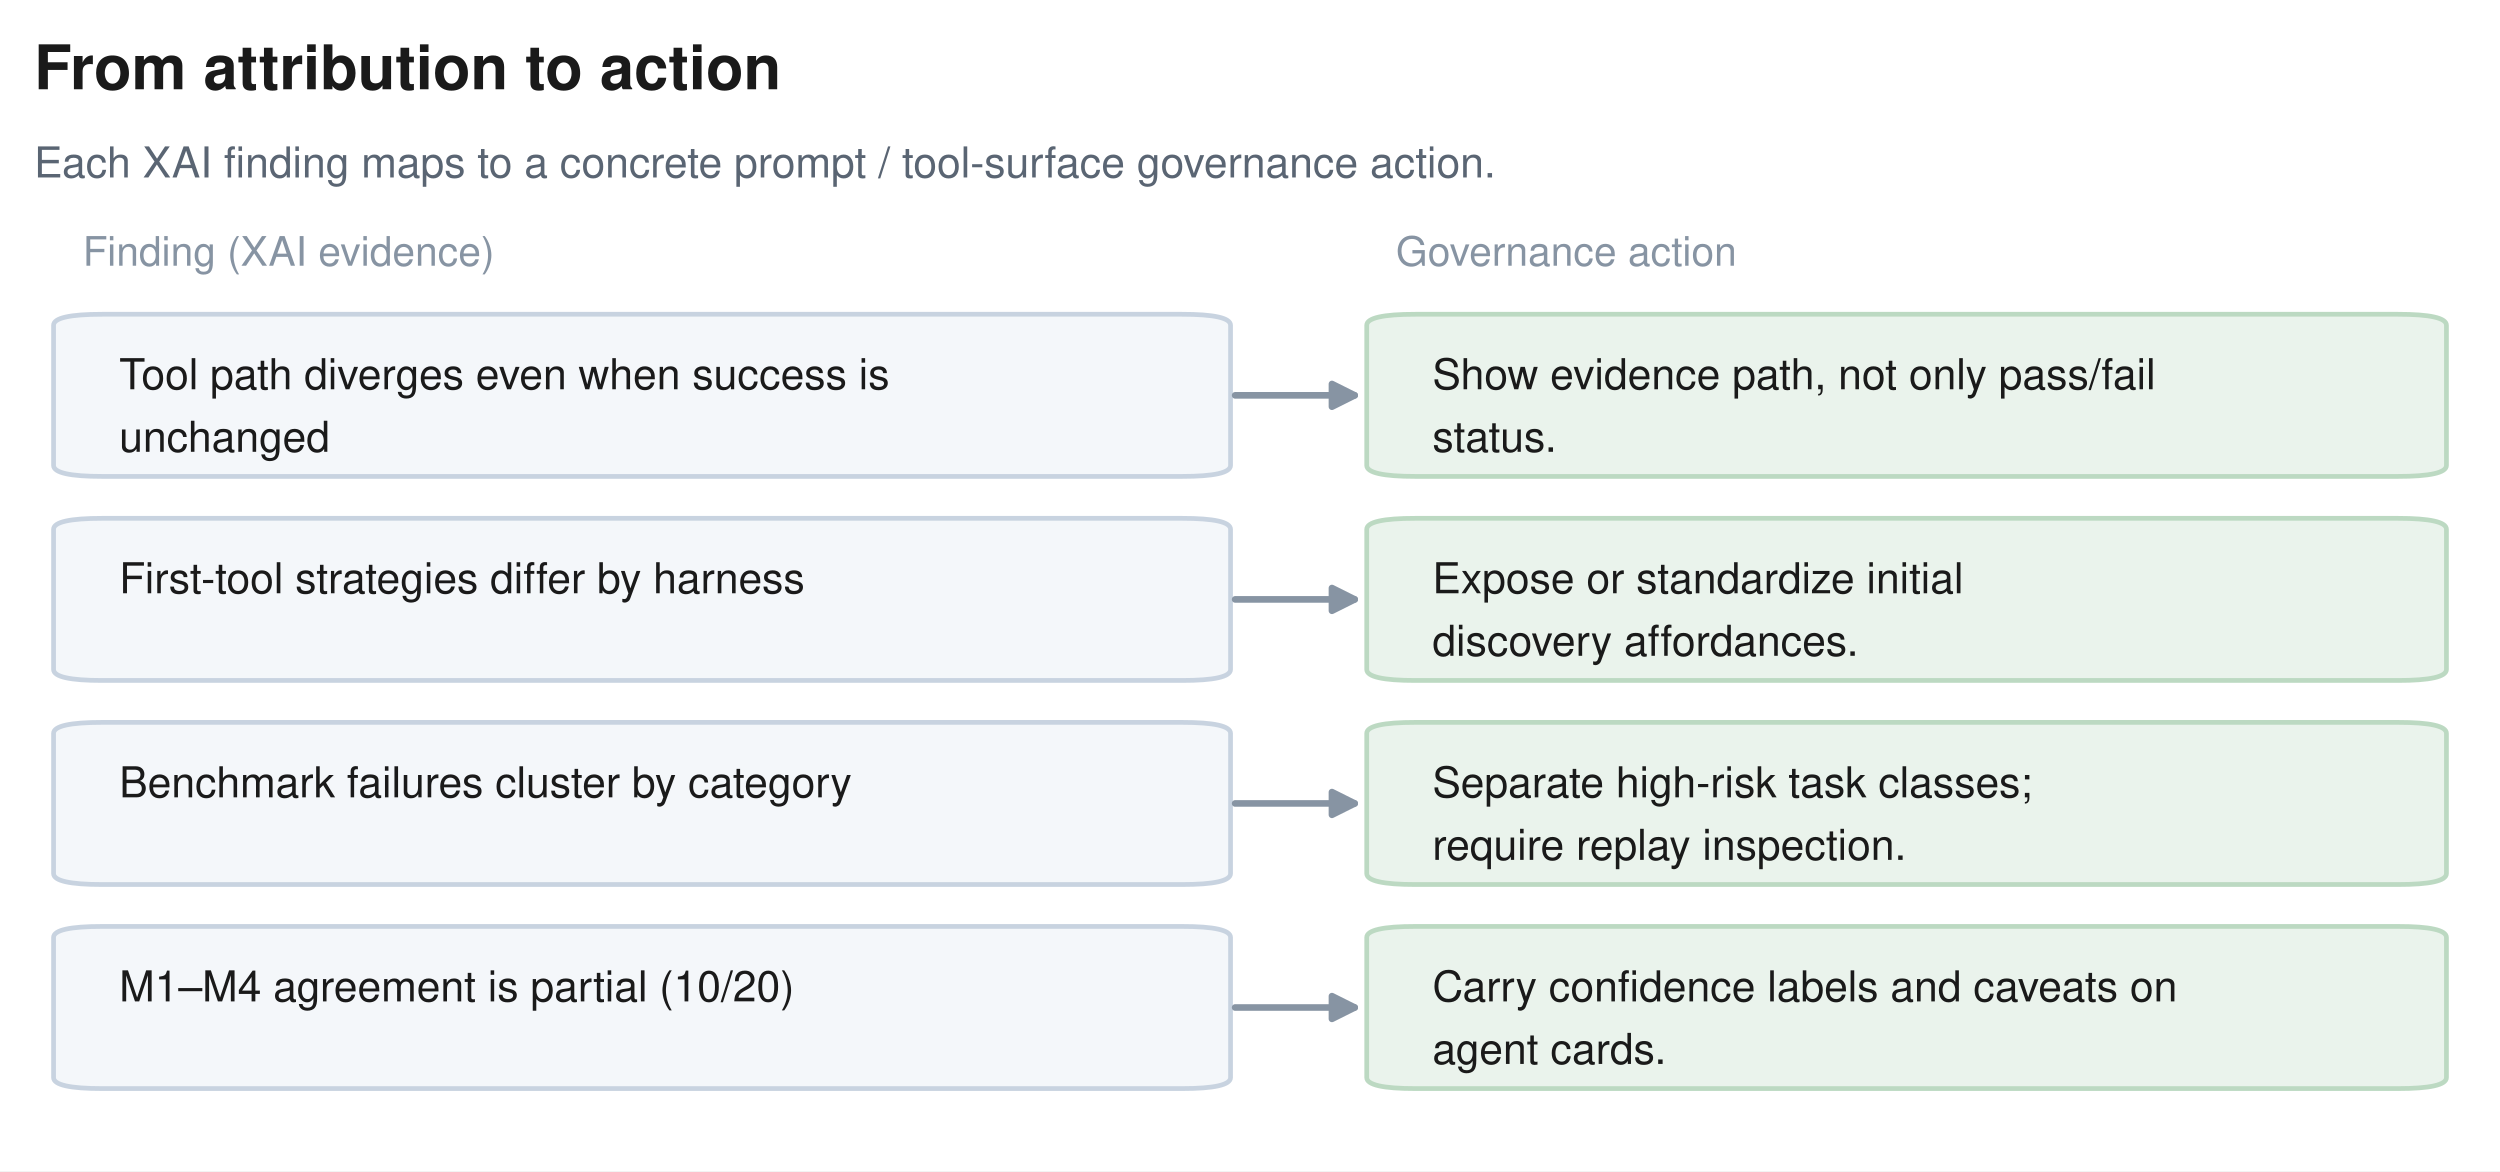
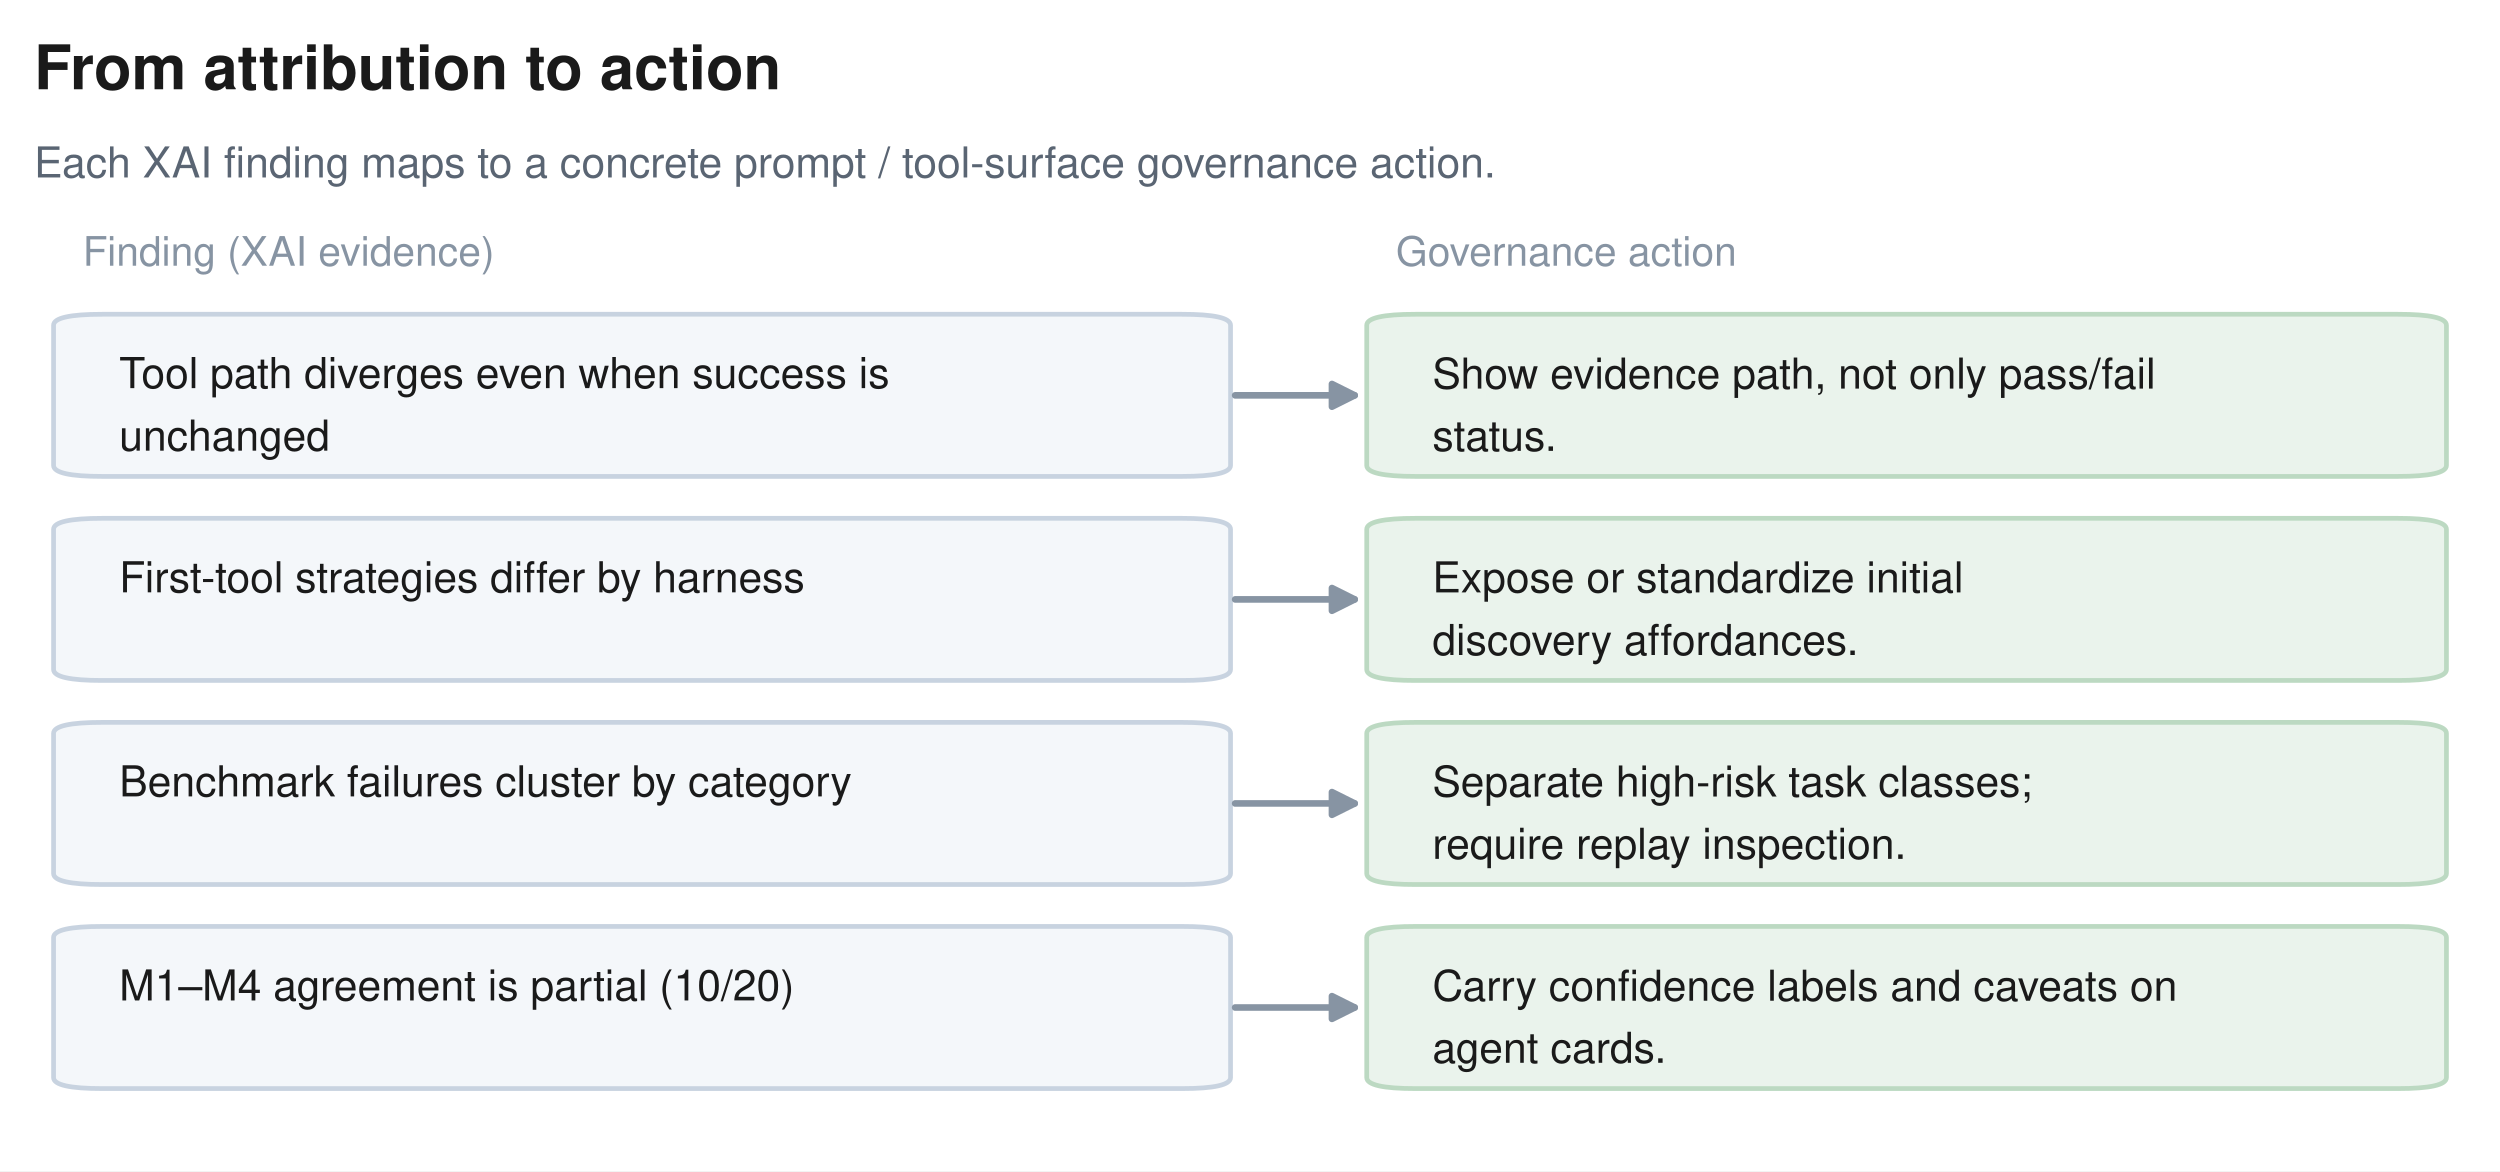
<svg xmlns="http://www.w3.org/2000/svg" width="527.76pt" height="247.248pt" viewBox="0 0 527.76 247.248" version="1.1">
  <defs>
    <style type="text/css">*{stroke-linejoin: round; stroke-linecap: butt}</style>
  </defs>
  <g id="figure_1">
    <g id="patch_1">
-       <path d="M 0 247.248  L 527.76 247.248  L 527.76 0  L 0 0  z " style="fill: #ffffff" />
+       <path d="M 0 247.248 L 527.76 247.248 L 527.76 0 L 0 0 z " style="fill: #ffffff" />
    </g>
    <g id="axes_1">
      <g id="patch_2">
-         <path d="M 21.574 100.572  L 249.506 100.572  Q 259.773 100.572 259.773 98.244  L 259.773 68.672  Q 259.773 66.343 249.506 66.343  L 21.574 66.343  Q 11.307 66.343 11.307 68.672  L 11.307 98.244  Q 11.307 100.572 21.574 100.572  z " clip-path="url(#p4083819dca)" style="fill: #f4f7fa; stroke: #c8d3e0; stroke-linejoin: miter" />
+         <path d="M 21.574 100.572 L 249.506 100.572 Q 259.773 100.572 259.773 98.244 L 259.773 68.672 Q 259.773 66.343 249.506 66.343 L 21.574 66.343 Q 11.307 66.343 11.307 68.672 L 11.307 98.244 Q 11.307 100.572 21.574 100.572 z " clip-path="url(#p4083819dca)" style="fill: #f4f7fa; stroke: #c8d3e0; stroke-linejoin: miter" />
      </g>
      <g id="patch_3">
-         <path d="M 260.743 83.458  Q 274.145 83.458 285.982 83.458  " clip-path="url(#p4083819dca)" style="fill: none; stroke: #8794a3; stroke-width: 1.4; stroke-linecap: round" />
-         <path d="M 281.182 81.058  L 285.982 83.458  L 281.182 85.858  z " clip-path="url(#p4083819dca)" style="fill: #8794a3; stroke: #8794a3; stroke-width: 1.4; stroke-linecap: round" />
+         <path d="M 260.743 83.458 Q 274.145 83.458 285.982 83.458 " clip-path="url(#p4083819dca)" style="fill: none; stroke: #8794a3; stroke-width: 1.4; stroke-linecap: round" />
+         <path d="M 281.182 81.058 L 285.982 83.458 L 281.182 85.858 z " clip-path="url(#p4083819dca)" style="fill: #8794a3; stroke: #8794a3; stroke-width: 1.4; stroke-linecap: round" />
      </g>
      <g id="patch_4">
-         <path d="M 298.788 100.572  L 506.186 100.572  Q 516.453 100.572 516.453 98.244  L 516.453 68.672  Q 516.453 66.343 506.186 66.343  L 298.788 66.343  Q 288.521 66.343 288.521 68.672  L 288.521 98.244  Q 288.521 100.572 298.788 100.572  z " clip-path="url(#p4083819dca)" style="fill: #eaf3ec; stroke: #bcd9c2; stroke-linejoin: miter" />
+         <path d="M 298.788 100.572 L 506.186 100.572 Q 516.453 100.572 516.453 98.244 L 516.453 68.672 Q 516.453 66.343 506.186 66.343 L 298.788 66.343 Q 288.521 66.343 288.521 68.672 L 288.521 98.244 Q 288.521 100.572 298.788 100.572 z " clip-path="url(#p4083819dca)" style="fill: #eaf3ec; stroke: #bcd9c2; stroke-linejoin: miter" />
      </g>
      <g id="patch_5">
-         <path d="M 21.574 143.649  L 249.506 143.649  Q 259.773 143.649 259.773 141.32  L 259.773 111.749  Q 259.773 109.42 249.506 109.42  L 21.574 109.42  Q 11.307 109.42 11.307 111.749  L 11.307 141.32  Q 11.307 143.649 21.574 143.649  z " clip-path="url(#p4083819dca)" style="fill: #f4f7fa; stroke: #c8d3e0; stroke-linejoin: miter" />
+         <path d="M 21.574 143.649 L 249.506 143.649 Q 259.773 143.649 259.773 141.32 L 259.773 111.749 Q 259.773 109.42 249.506 109.42 L 21.574 109.42 Q 11.307 109.42 11.307 111.749 L 11.307 141.32 Q 11.307 143.649 21.574 143.649 z " clip-path="url(#p4083819dca)" style="fill: #f4f7fa; stroke: #c8d3e0; stroke-linejoin: miter" />
      </g>
      <g id="patch_6">
-         <path d="M 260.743 126.535  Q 274.145 126.535 285.982 126.535  " clip-path="url(#p4083819dca)" style="fill: none; stroke: #8794a3; stroke-width: 1.4; stroke-linecap: round" />
-         <path d="M 281.182 124.135  L 285.982 126.535  L 281.182 128.935  z " clip-path="url(#p4083819dca)" style="fill: #8794a3; stroke: #8794a3; stroke-width: 1.4; stroke-linecap: round" />
+         <path d="M 260.743 126.535 Q 274.145 126.535 285.982 126.535 " clip-path="url(#p4083819dca)" style="fill: none; stroke: #8794a3; stroke-width: 1.4; stroke-linecap: round" />
+         <path d="M 281.182 124.135 L 285.982 126.535 L 281.182 128.935 z " clip-path="url(#p4083819dca)" style="fill: #8794a3; stroke: #8794a3; stroke-width: 1.4; stroke-linecap: round" />
      </g>
      <g id="patch_7">
-         <path d="M 298.788 143.649  L 506.186 143.649  Q 516.453 143.649 516.453 141.32  L 516.453 111.749  Q 516.453 109.42 506.186 109.42  L 298.788 109.42  Q 288.521 109.42 288.521 111.749  L 288.521 141.32  Q 288.521 143.649 298.788 143.649  z " clip-path="url(#p4083819dca)" style="fill: #eaf3ec; stroke: #bcd9c2; stroke-linejoin: miter" />
+         <path d="M 298.788 143.649 L 506.186 143.649 Q 516.453 143.649 516.453 141.32 L 516.453 111.749 Q 516.453 109.42 506.186 109.42 L 298.788 109.42 Q 288.521 109.42 288.521 111.749 L 288.521 141.32 Q 288.521 143.649 298.788 143.649 z " clip-path="url(#p4083819dca)" style="fill: #eaf3ec; stroke: #bcd9c2; stroke-linejoin: miter" />
      </g>
      <g id="patch_8">
-         <path d="M 21.574 186.726  L 249.506 186.726  Q 259.773 186.726 259.773 184.397  L 259.773 154.826  Q 259.773 152.497 249.506 152.497  L 21.574 152.497  Q 11.307 152.497 11.307 154.826  L 11.307 184.397  Q 11.307 186.726 21.574 186.726  z " clip-path="url(#p4083819dca)" style="fill: #f4f7fa; stroke: #c8d3e0; stroke-linejoin: miter" />
+         <path d="M 21.574 186.726 L 249.506 186.726 Q 259.773 186.726 259.773 184.397 L 259.773 154.826 Q 259.773 152.497 249.506 152.497 L 21.574 152.497 Q 11.307 152.497 11.307 154.826 L 11.307 184.397 Q 11.307 186.726 21.574 186.726 z " clip-path="url(#p4083819dca)" style="fill: #f4f7fa; stroke: #c8d3e0; stroke-linejoin: miter" />
      </g>
      <g id="patch_9">
-         <path d="M 260.743 169.611  Q 274.145 169.611 285.982 169.611  " clip-path="url(#p4083819dca)" style="fill: none; stroke: #8794a3; stroke-width: 1.4; stroke-linecap: round" />
-         <path d="M 281.182 167.211  L 285.982 169.611  L 281.182 172.011  z " clip-path="url(#p4083819dca)" style="fill: #8794a3; stroke: #8794a3; stroke-width: 1.4; stroke-linecap: round" />
+         <path d="M 260.743 169.611 Q 274.145 169.611 285.982 169.611 " clip-path="url(#p4083819dca)" style="fill: none; stroke: #8794a3; stroke-width: 1.4; stroke-linecap: round" />
+         <path d="M 281.182 167.211 L 285.982 169.611 L 281.182 172.011 z " clip-path="url(#p4083819dca)" style="fill: #8794a3; stroke: #8794a3; stroke-width: 1.4; stroke-linecap: round" />
      </g>
      <g id="patch_10">
-         <path d="M 298.788 186.726  L 506.186 186.726  Q 516.453 186.726 516.453 184.397  L 516.453 154.826  Q 516.453 152.497 506.186 152.497  L 298.788 152.497  Q 288.521 152.497 288.521 154.826  L 288.521 184.397  Q 288.521 186.726 298.788 186.726  z " clip-path="url(#p4083819dca)" style="fill: #eaf3ec; stroke: #bcd9c2; stroke-linejoin: miter" />
+         <path d="M 298.788 186.726 L 506.186 186.726 Q 516.453 186.726 516.453 184.397 L 516.453 154.826 Q 516.453 152.497 506.186 152.497 L 298.788 152.497 Q 288.521 152.497 288.521 154.826 L 288.521 184.397 Q 288.521 186.726 298.788 186.726 z " clip-path="url(#p4083819dca)" style="fill: #eaf3ec; stroke: #bcd9c2; stroke-linejoin: miter" />
      </g>
      <g id="patch_11">
-         <path d="M 21.574 229.803  L 249.506 229.803  Q 259.773 229.803 259.773 227.474  L 259.773 197.903  Q 259.773 195.574 249.506 195.574  L 21.574 195.574  Q 11.307 195.574 11.307 197.903  L 11.307 227.474  Q 11.307 229.803 21.574 229.803  z " clip-path="url(#p4083819dca)" style="fill: #f4f7fa; stroke: #c8d3e0; stroke-linejoin: miter" />
+         <path d="M 21.574 229.803 L 249.506 229.803 Q 259.773 229.803 259.773 227.474 L 259.773 197.903 Q 259.773 195.574 249.506 195.574 L 21.574 195.574 Q 11.307 195.574 11.307 197.903 L 11.307 227.474 Q 11.307 229.803 21.574 229.803 z " clip-path="url(#p4083819dca)" style="fill: #f4f7fa; stroke: #c8d3e0; stroke-linejoin: miter" />
      </g>
      <g id="patch_12">
-         <path d="M 260.743 212.688  Q 274.145 212.688 285.982 212.688  " clip-path="url(#p4083819dca)" style="fill: none; stroke: #8794a3; stroke-width: 1.4; stroke-linecap: round" />
-         <path d="M 281.182 210.288  L 285.982 212.688  L 281.182 215.088  z " clip-path="url(#p4083819dca)" style="fill: #8794a3; stroke: #8794a3; stroke-width: 1.4; stroke-linecap: round" />
+         <path d="M 260.743 212.688 Q 274.145 212.688 285.982 212.688 " clip-path="url(#p4083819dca)" style="fill: none; stroke: #8794a3; stroke-width: 1.4; stroke-linecap: round" />
+         <path d="M 281.182 210.288 L 285.982 212.688 L 281.182 215.088 z " clip-path="url(#p4083819dca)" style="fill: #8794a3; stroke: #8794a3; stroke-width: 1.4; stroke-linecap: round" />
      </g>
      <g id="patch_13">
-         <path d="M 298.788 229.803  L 506.186 229.803  Q 516.453 229.803 516.453 227.474  L 516.453 197.903  Q 516.453 195.574 506.186 195.574  L 298.788 195.574  Q 288.521 195.574 288.521 197.903  L 288.521 227.474  Q 288.521 229.803 298.788 229.803  z " clip-path="url(#p4083819dca)" style="fill: #eaf3ec; stroke: #bcd9c2; stroke-linejoin: miter" />
+         <path d="M 298.788 229.803 L 506.186 229.803 Q 516.453 229.803 516.453 227.474 L 516.453 197.903 Q 516.453 195.574 506.186 195.574 L 298.788 195.574 Q 288.521 195.574 288.521 197.903 L 288.521 227.474 Q 288.521 229.803 298.788 229.803 z " clip-path="url(#p4083819dca)" style="fill: #eaf3ec; stroke: #bcd9c2; stroke-linejoin: miter" />
      </g>
      <g id="text_1">
        <text style="font-weight: 700; font-size: 13px; font-family: 'Helvetica', 'Arial', 'DejaVu Sans', sans-serif; text-anchor: start; fill: #1a1a1a" x="7.2" y="18.842" transform="rotate(-0 7.2 18.8424)">From attribution to action</text>
      </g>
      <g id="text_2">
        <text style="font-size: 9px; font-family: 'Helvetica', 'Arial', 'DejaVu Sans', sans-serif; text-anchor: start; fill: #5a6573" x="7.2" y="37.47" transform="rotate(-0 7.2 37.47024)">Each XAI finding maps to a concrete prompt / tool-surface governance action.</text>
      </g>
      <g id="text_3">
        <text style="font-size: 8.6px; font-family: 'Helvetica', 'Arial', 'DejaVu Sans', sans-serif; text-anchor: start; fill: #8794a3" x="17.467" y="56.098" transform="rotate(-0 17.4672 56.09808)">Finding (XAI evidence)</text>
      </g>
      <g id="text_4">
        <text style="font-size: 8.6px; font-family: 'Helvetica', 'Arial', 'DejaVu Sans', sans-serif; text-anchor: start; fill: #8794a3" x="294.682" y="56.098" transform="rotate(-0 294.6816 56.09808)">Governance action</text>
      </g>
      <g id="text_5">
-         <text style="font-size: 9px; font-family: 'Helvetica', 'Arial', 'DejaVu Sans', sans-serif; text-anchor: start; fill: #1a1a1a" x="25.168" y="82.169" transform="rotate(-0 25.1676 82.16902)">Tool path diverges even when success is</text>
+         <text style="font-size: 9px; font-family: 'Helvetica', 'Arial', 'DejaVu Sans', sans-serif; text-anchor: start; fill: #1a1a1a" x="25.168" y="81.929" transform="rotate(-0 25.1676 81.92855)">Tool path diverges even when success is</text>
      </g>
      <g id="text_6">
-         <text style="font-size: 9px; font-family: 'Helvetica', 'Arial', 'DejaVu Sans', sans-serif; text-anchor: start; fill: #1a1a1a" x="25.168" y="95.372" transform="rotate(-0 25.1676 95.3715)">unchanged</text>
+         <text style="font-size: 9px; font-family: 'Helvetica', 'Arial', 'DejaVu Sans', sans-serif; text-anchor: start; fill: #1a1a1a" x="25.168" y="95.131" transform="rotate(-0 25.1676 95.13103)">unchanged</text>
      </g>
      <g id="text_7">
-         <text style="font-size: 9px; font-family: 'Helvetica', 'Arial', 'DejaVu Sans', sans-serif; text-anchor: start; fill: #1a1a1a" x="302.382" y="82.169" transform="rotate(-0 302.382 82.16902)">Show evidence path, not only pass/fail</text>
+         <text style="font-size: 9px; font-family: 'Helvetica', 'Arial', 'DejaVu Sans', sans-serif; text-anchor: start; fill: #1a1a1a" x="302.382" y="82.037" transform="rotate(-0 302.382 82.03683)">Show evidence path, not only pass/fail</text>
      </g>
      <g id="text_8">
-         <text style="font-size: 9px; font-family: 'Helvetica', 'Arial', 'DejaVu Sans', sans-serif; text-anchor: start; fill: #1a1a1a" x="302.382" y="95.372" transform="rotate(-0 302.382 95.3715)">status.</text>
+         <text style="font-size: 9px; font-family: 'Helvetica', 'Arial', 'DejaVu Sans', sans-serif; text-anchor: start; fill: #1a1a1a" x="302.382" y="95.178" transform="rotate(-0 302.382 95.17814)">status.</text>
      </g>
      <g id="text_9">
-         <text style="font-size: 9px; font-family: 'Helvetica', 'Arial', 'DejaVu Sans', sans-serif; text-anchor: start; fill: #1a1a1a" x="25.168" y="125.246" transform="rotate(-0 25.1676 125.2459)">First-tool strategies differ by harness</text>
+         <text style="font-size: 9px; font-family: 'Helvetica', 'Arial', 'DejaVu Sans', sans-serif; text-anchor: start; fill: #1a1a1a" x="25.168" y="125.041" transform="rotate(-0 25.1676 125.0406)">First-tool strategies differ by harness</text>
      </g>
      <g id="text_10">
-         <text style="font-size: 9px; font-family: 'Helvetica', 'Arial', 'DejaVu Sans', sans-serif; text-anchor: start; fill: #1a1a1a" x="302.382" y="125.246" transform="rotate(-0 302.382 125.2459)">Expose or standardize initial</text>
+         <text style="font-size: 9px; font-family: 'Helvetica', 'Arial', 'DejaVu Sans', sans-serif; text-anchor: start; fill: #1a1a1a" x="302.382" y="125.063" transform="rotate(-0 302.382 125.0631)">Expose or standardize initial</text>
      </g>
      <g id="text_11">
-         <text style="font-size: 9px; font-family: 'Helvetica', 'Arial', 'DejaVu Sans', sans-serif; text-anchor: start; fill: #1a1a1a" x="302.382" y="138.448" transform="rotate(-0 302.382 138.4484)">discovery affordances.</text>
+         <text style="font-size: 9px; font-family: 'Helvetica', 'Arial', 'DejaVu Sans', sans-serif; text-anchor: start; fill: #1a1a1a" x="302.382" y="138.274" transform="rotate(-0 302.382 138.274)">discovery affordances.</text>
      </g>
      <g id="text_12">
-         <text style="font-size: 9px; font-family: 'Helvetica', 'Arial', 'DejaVu Sans', sans-serif; text-anchor: start; fill: #1a1a1a" x="25.168" y="168.323" transform="rotate(-0 25.1676 168.3228)">Benchmark failures cluster by category</text>
+         <text style="font-size: 9px; font-family: 'Helvetica', 'Arial', 'DejaVu Sans', sans-serif; text-anchor: start; fill: #1a1a1a" x="25.168" y="168.117" transform="rotate(-0 25.1676 168.1175)">Benchmark failures cluster by category</text>
      </g>
      <g id="text_13">
-         <text style="font-size: 9px; font-family: 'Helvetica', 'Arial', 'DejaVu Sans', sans-serif; text-anchor: start; fill: #1a1a1a" x="302.382" y="168.323" transform="rotate(-0 302.382 168.3228)">Separate high-risk task classes;</text>
+         <text style="font-size: 9px; font-family: 'Helvetica', 'Arial', 'DejaVu Sans', sans-serif; text-anchor: start; fill: #1a1a1a" x="302.382" y="168.16" transform="rotate(-0 302.382 168.1597)">Separate high-risk task classes;</text>
      </g>
      <g id="text_14">
-         <text style="font-size: 9px; font-family: 'Helvetica', 'Arial', 'DejaVu Sans', sans-serif; text-anchor: start; fill: #1a1a1a" x="302.382" y="181.525" transform="rotate(-0 302.382 181.5253)">require replay inspection.</text>
+         <text style="font-size: 9px; font-family: 'Helvetica', 'Arial', 'DejaVu Sans', sans-serif; text-anchor: start; fill: #1a1a1a" x="302.382" y="181.305" transform="rotate(-0 302.382 181.3052)">require replay inspection.</text>
      </g>
      <g id="text_15">
-         <text style="font-size: 9px; font-family: 'Helvetica', 'Arial', 'DejaVu Sans', sans-serif; text-anchor: start; fill: #1a1a1a" x="25.168" y="211.4" transform="rotate(-0 25.1676 211.3997)">M1–M4 agreement is partial (10/20)</text>
+         <text style="font-size: 9px; font-family: 'Helvetica', 'Arial', 'DejaVu Sans', sans-serif; text-anchor: start; fill: #1a1a1a" x="25.168" y="211.201" transform="rotate(-0 25.1676 211.2014)">M1–M4 agreement is partial (10/20)</text>
      </g>
      <g id="text_16">
-         <text style="font-size: 9px; font-family: 'Helvetica', 'Arial', 'DejaVu Sans', sans-serif; text-anchor: start; fill: #1a1a1a" x="302.382" y="211.4" transform="rotate(-0 302.382 211.3997)">Carry confidence labels and caveats on</text>
+         <text style="font-size: 9px; font-family: 'Helvetica', 'Arial', 'DejaVu Sans', sans-serif; text-anchor: start; fill: #1a1a1a" x="302.382" y="211.267" transform="rotate(-0 302.382 211.2675)">Carry confidence labels and caveats on</text>
      </g>
      <g id="text_17">
-         <text style="font-size: 9px; font-family: 'Helvetica', 'Arial', 'DejaVu Sans', sans-serif; text-anchor: start; fill: #1a1a1a" x="302.382" y="224.602" transform="rotate(-0 302.382 224.6021)">agent cards.</text>
+         <text style="font-size: 9px; font-family: 'Helvetica', 'Arial', 'DejaVu Sans', sans-serif; text-anchor: start; fill: #1a1a1a" x="302.382" y="224.362" transform="rotate(-0 302.382 224.3617)">agent cards.</text>
      </g>
    </g>
  </g>
  <defs>
    <clipPath id="p4083819dca">
      <rect x="7.2" y="7.2" width="513.36" height="232.848" />
    </clipPath>
  </defs>
</svg>
